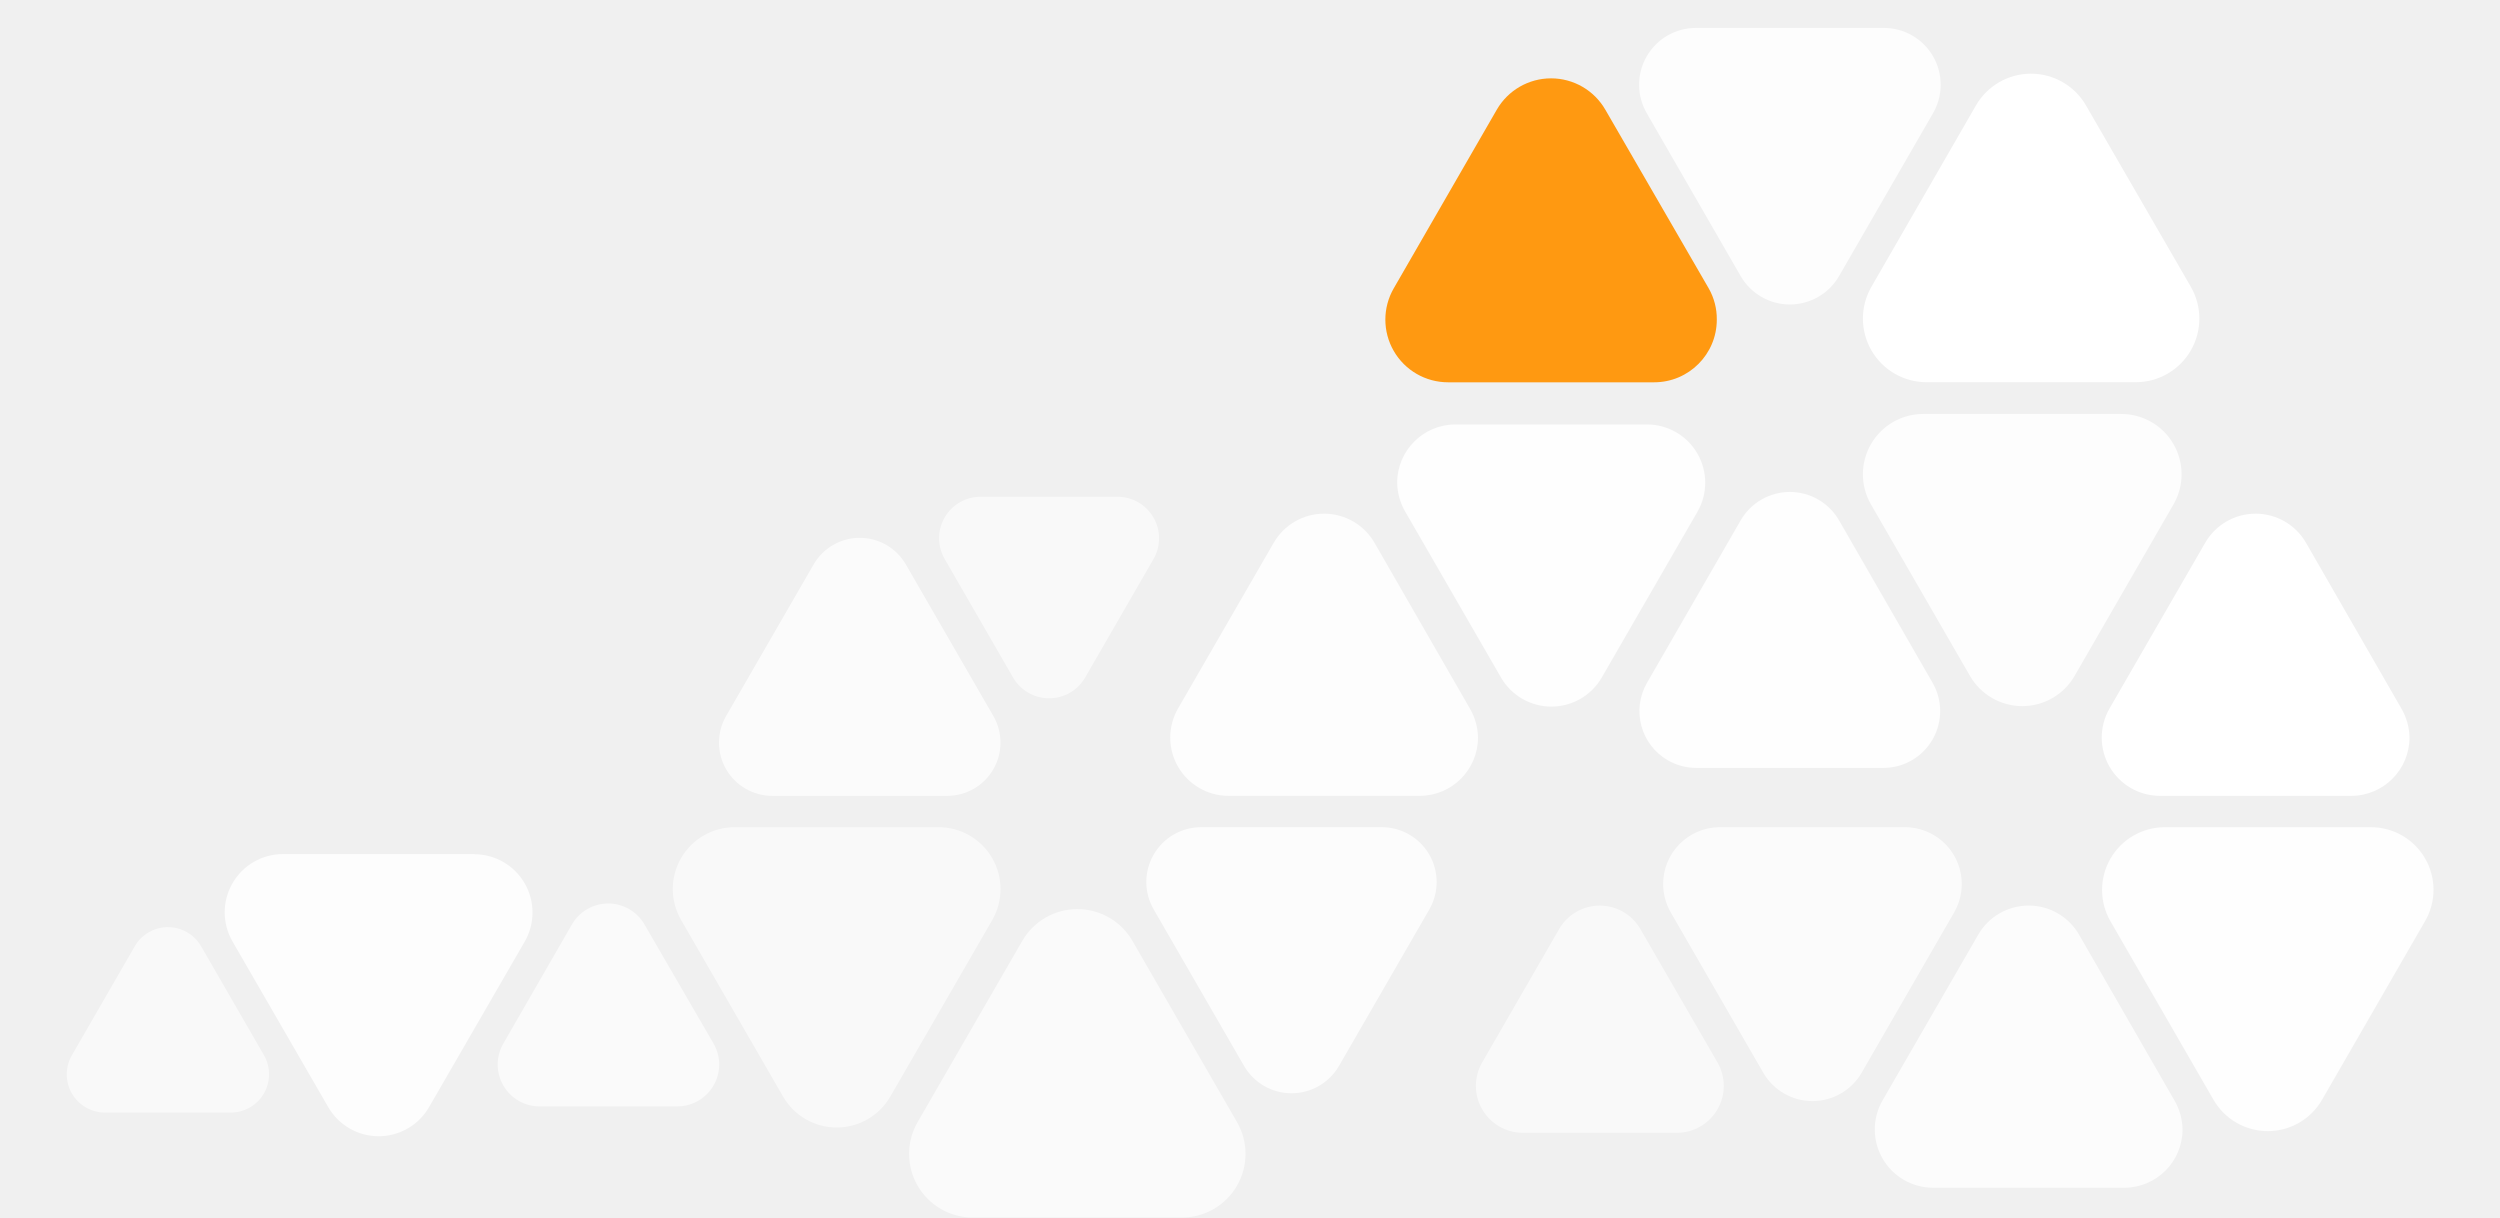
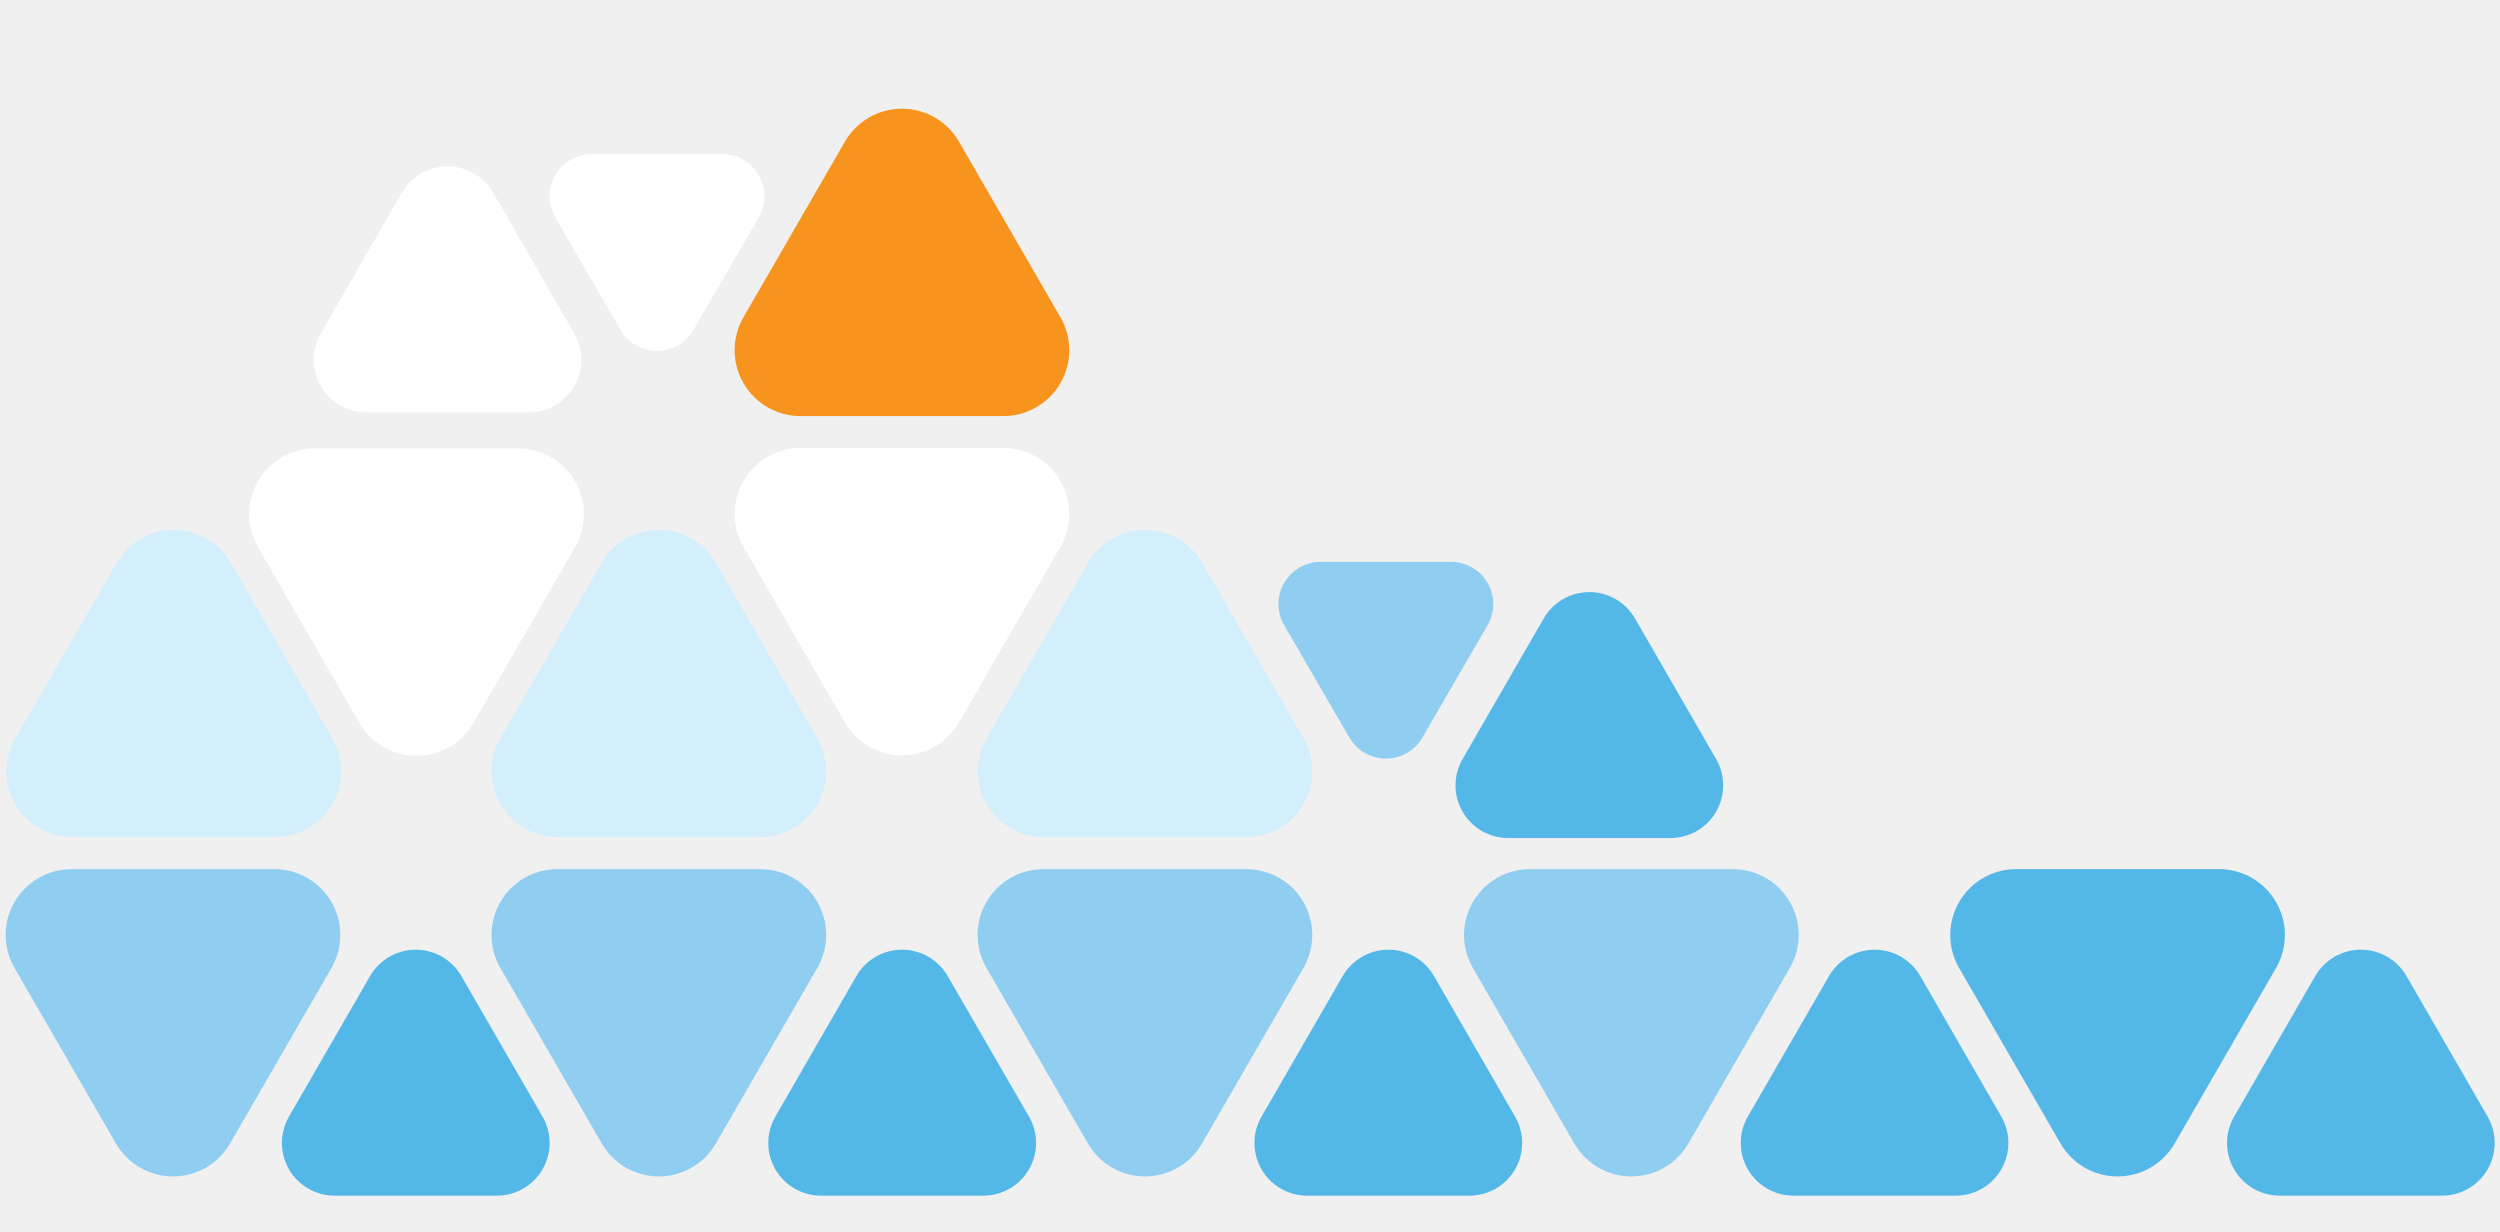
- <svg xmlns="http://www.w3.org/2000/svg" viewBox="0 0 308 150">
+ <svg xmlns="http://www.w3.org/2000/svg" viewBox="0 0 345 170">
  <defs>
-     <style>.a,.b,.d,.e,.f,.g,.h,.i,.j{fill:#fff;}.a{opacity:0.6;}.a,.b,.d,.e,.f,.i,.j{isolation:isolate;}.b{opacity:0.75;}.c{fill:#f91;}.d{opacity:0.9;}.e{opacity:0.85;}.f,.h{opacity:0.85;}.i{opacity:0.65;}.j{opacity:0.8;}</style>
+     <style>.a{fill:#fff;}.b{fill:#d4effc;}.c{fill:#f7941d;}.d{fill:#90cef1;}.e{fill:#53b7e8;}</style>
  </defs>
-   <path class="a" d="M137.67,61.2H120.83a5.11,5.11,0,0,0-4.44,7.68l8.42,14.59a5.13,5.13,0,0,0,8.88,0l8.42-14.59a5.12,5.12,0,0,0-4.44-7.68Z" />
-   <path class="b" d="M111.6,69.54a6.56,6.56,0,0,0-11.36,0L89.46,88.21a6.56,6.56,0,0,0,5.68,9.84H116.7a6.56,6.56,0,0,0,5.68-9.84Z" />
-   <path class="c" d="M197.78,13.52a7.72,7.72,0,0,0-13.38,0l-12.69,22A7.72,7.72,0,0,0,178.4,47.1h25.39a7.72,7.72,0,0,0,7.72-7.72,7.59,7.59,0,0,0-1-3.86Z" />
-   <path class="d" d="M202.88,52.29H179.3a7.19,7.19,0,0,0-7.17,7.19,7.31,7.31,0,0,0,1,3.57l11.79,20.42a7.17,7.17,0,0,0,12.42,0l11.79-20.42a7.18,7.18,0,0,0-6.21-10.76Z" />
-   <path class="e" d="M169.34,66.87a7.17,7.17,0,0,0-12.42,0L145.13,87.29a7.18,7.18,0,0,0,6.21,10.76h23.58a7.19,7.19,0,0,0,7.17-7.19,7.31,7.31,0,0,0-1-3.57Z" />
-   <path class="f" d="M232,3.44H209A7,7,0,0,0,202.91,14l11.53,20a7,7,0,0,0,12.14,0l11.54-20A7,7,0,0,0,232,3.44Z" />
-   <path class="g" d="M257,13a7.83,7.83,0,0,0-13.57,0L230.56,35.33a7.84,7.84,0,0,0,6.79,11.76h25.77a7.84,7.84,0,0,0,6.79-11.76Z" />
-   <path class="h" d="M261.35,51H236.94a7.43,7.43,0,0,0-6.44,11.14l12.21,21.15a7.44,7.44,0,0,0,12.87,0l12.2-21.15A7.43,7.43,0,0,0,261.35,51Z" />
-   <path class="d" d="M226.58,64.12a7,7,0,0,0-12.14,0l-11.53,20a7,7,0,0,0,2.58,9.56,7.09,7.09,0,0,0,3.51.93h23a7,7,0,0,0,6.08-10.52Z" />
-   <path class="g" d="M284.1,66.87a7.17,7.17,0,0,0-12.42,0L259.89,87.29a7.18,7.18,0,0,0,6.21,10.76h23.58a7.19,7.19,0,0,0,7.17-7.19,7.31,7.31,0,0,0-1-3.57Z" />
-   <path class="a" d="M24.77,116.57a4.72,4.72,0,0,0-6.45-1.71,4.67,4.67,0,0,0-1.71,1.71L8.86,130a4.71,4.71,0,0,0,4.08,7.07h15.5A4.72,4.72,0,0,0,32.52,130Z" />
-   <path class="e" d="M58.44,105.22H34.86A7.18,7.18,0,0,0,28.65,116l11.79,20.4a7.17,7.17,0,0,0,12.42,0L64.65,116a7.18,7.18,0,0,0-6.21-10.76Z" />
-   <path class="i" d="M79.4,113.89a5.16,5.16,0,0,0-8.94,0L62,128.58a5.16,5.16,0,0,0,4.46,7.73h17a5.17,5.17,0,0,0,5.15-5.17,5.22,5.22,0,0,0-.69-2.56Z" />
-   <path class="a" d="M115.63,101.91H90.53a7.62,7.62,0,0,0-6.61,11.45l12.55,21.73a7.63,7.63,0,0,0,13.22,0l12.55-21.73a7.63,7.63,0,0,0-6.61-11.45Z" />
-   <path class="i" d="M139.52,115.92a7.84,7.84,0,0,0-13.58,0l-12.89,22.32A7.84,7.84,0,0,0,119.84,150h25.77a7.84,7.84,0,0,0,6.79-11.76Z" />
-   <path class="j" d="M170.25,101.91H148a6.75,6.75,0,0,0-5.86,10.14l11.12,19.26a6.76,6.76,0,0,0,11.71,0l11.12-19.26a6.76,6.76,0,0,0-5.86-10.14Z" />
-   <path class="a" d="M202.09,114.45a5.78,5.78,0,0,0-10,0L182.6,130.9a5.78,5.78,0,0,0,5,8.66h19a5.78,5.78,0,0,0,5-8.66Z" />
-   <path class="b" d="M234.72,101.91H211.81A7,7,0,0,0,204.9,109a7.08,7.08,0,0,0,.91,3.36l11.45,19.84a7,7,0,0,0,12.07,0l11.45-19.84a7,7,0,0,0-2.64-9.54,7.08,7.08,0,0,0-3.36-.91Z" />
-   <path class="j" d="M256.14,115.15a7.17,7.17,0,0,0-12.42,0l-11.79,20.42a7.18,7.18,0,0,0,6.21,10.76h23.58a7.19,7.19,0,0,0,7.17-7.19,7.31,7.31,0,0,0-1-3.57Z" />
-   <path class="d" d="M292,101.91H266.65A7.73,7.73,0,0,0,260,113.49l12.7,22a7.72,7.72,0,0,0,13.38,0l12.69-22A7.71,7.71,0,0,0,292,101.91Z" />
+   <path class="a" d="M79.25,46,68.06,26.6a7.27,7.27,0,0,0-12.6,0L44.27,46a7.27,7.27,0,0,0,6.3,10.91H73A7.27,7.27,0,0,0,79.25,46Z" />
+   <path class="a" d="M71.48,61.88h-28a9.09,9.09,0,0,0-7.88,13.64l14,24.23a9.09,9.09,0,0,0,15.75,0l14-24.23A9.09,9.09,0,0,0,71.48,61.88Z" />
+   <path class="b" d="M45.86,101.89l-14-24.23a9.09,9.09,0,0,0-15.75,0l-14,24.23A9.09,9.09,0,0,0,10,115.53H38A9.1,9.1,0,0,0,45.86,101.89Z" />
+   <path class="a" d="M99.54,21.27H81.63a5.82,5.82,0,0,0-5,8.73l9,15.51a5.82,5.82,0,0,0,10.08,0l9-15.51A5.82,5.82,0,0,0,99.54,21.27Z" />
+   <path class="c" d="M146.34,43.78l-14-24.23a9.08,9.08,0,0,0-15.74,0l-14,24.23a9.09,9.09,0,0,0,7.87,13.64h28A9.09,9.09,0,0,0,146.34,43.78Z" />
+   <path class="d" d="M200.11,77.54h-17.9a5.82,5.82,0,0,0-5,8.73l9,15.51a5.82,5.82,0,0,0,10.08,0l9-15.51A5.82,5.82,0,0,0,200.11,77.54Z" />
+   <path class="e" d="M236.82,104.74,225.63,85.35a7.27,7.27,0,0,0-12.6,0l-11.19,19.39a7.27,7.27,0,0,0,6.3,10.91h22.38A7.27,7.27,0,0,0,236.82,104.74Z" />
+   <path class="e" d="M74.87,154.09,63.67,134.7a7.27,7.27,0,0,0-12.6,0L39.88,154.09A7.27,7.27,0,0,0,46.18,165H68.57A7.27,7.27,0,0,0,74.87,154.09Z" />
+   <path class="d" d="M37.81,119.94h-28A9.08,9.08,0,0,0,2,133.57L16,157.8a9.09,9.09,0,0,0,15.75,0l14-24.23A9.09,9.09,0,0,0,37.81,119.94Z" />
+   <path class="b" d="M112.79,101.89l-14-24.23a9.09,9.09,0,0,0-15.75,0l-14,24.23a9.1,9.1,0,0,0,7.88,13.64h28A9.09,9.09,0,0,0,112.79,101.89Z" />
+   <path class="b" d="M179.9,101.89l-14-24.23a9.09,9.09,0,0,0-15.75,0l-14,24.23A9.09,9.09,0,0,0,144,115.53h28A9.1,9.1,0,0,0,179.9,101.89Z" />
+   <path class="a" d="M138.47,61.82h-28a9.09,9.09,0,0,0-7.87,13.64l14,24.23a9.09,9.09,0,0,0,15.74,0l14-24.23A9.09,9.09,0,0,0,138.47,61.82Z" />
+   <path class="d" d="M104.92,119.94h-28a9.09,9.09,0,0,0-7.88,13.63l14,24.23a9.09,9.09,0,0,0,15.75,0l14-24.23A9.08,9.08,0,0,0,104.92,119.94Z" />
+   <path class="d" d="M172,119.94H144a9.08,9.08,0,0,0-7.87,13.63l14,24.23a9.09,9.09,0,0,0,15.75,0l14-24.23A9.09,9.09,0,0,0,172,119.94Z" />
+   <path class="e" d="M142,154.09,130.78,134.7a7.27,7.27,0,0,0-12.6,0L107,154.09a7.27,7.27,0,0,0,6.3,10.91h22.38A7.27,7.27,0,0,0,142,154.09Z" />
+   <path class="e" d="M209.08,154.09,197.89,134.7a7.27,7.27,0,0,0-12.6,0l-11.2,19.39a7.27,7.27,0,0,0,6.3,10.91h22.39A7.27,7.27,0,0,0,209.08,154.09Z" />
+   <path class="e" d="M276.18,154.09,265,134.7a7.27,7.27,0,0,0-12.6,0L241.2,154.09A7.27,7.27,0,0,0,247.5,165h22.38A7.27,7.27,0,0,0,276.18,154.09Z" />
+   <path class="d" d="M239.13,119.94h-28a9.09,9.09,0,0,0-7.88,13.63l14,24.23a9.09,9.09,0,0,0,15.75,0l14-24.23A9.08,9.08,0,0,0,239.13,119.94Z" />
+   <path class="e" d="M306.23,119.94h-28a9.09,9.09,0,0,0-7.88,13.63l14,24.23a9.09,9.09,0,0,0,15.75,0l14-24.23A9.09,9.09,0,0,0,306.23,119.94Z" />
+   <path class="e" d="M343.29,154.09,332.1,134.7a7.27,7.27,0,0,0-12.6,0l-11.19,19.39a7.27,7.27,0,0,0,6.3,10.91H337A7.27,7.27,0,0,0,343.29,154.09Z" />
</svg>
